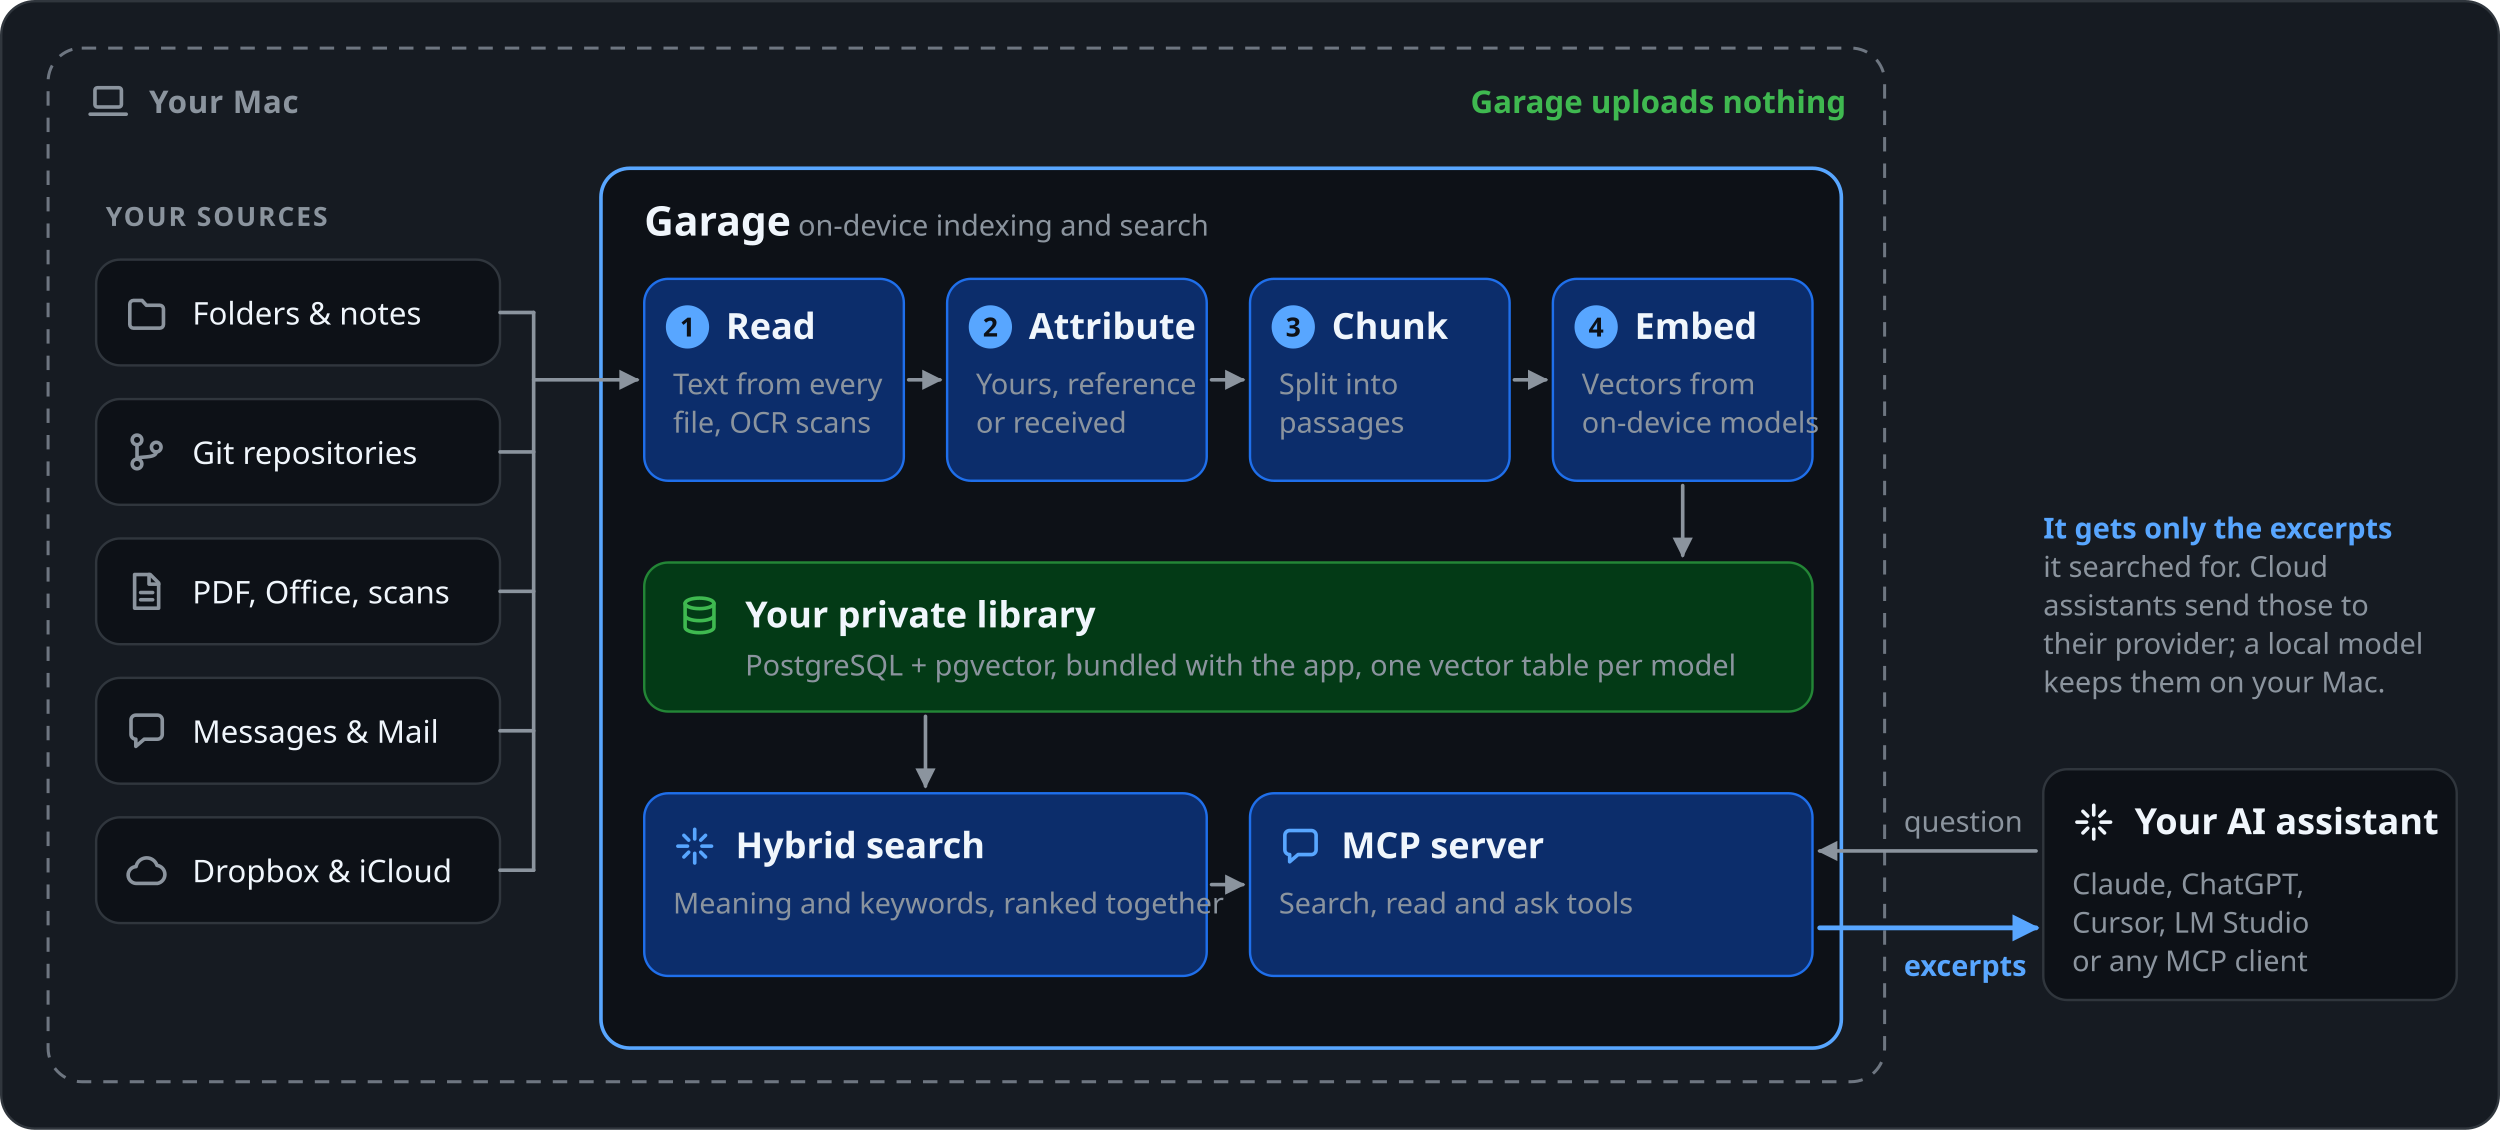
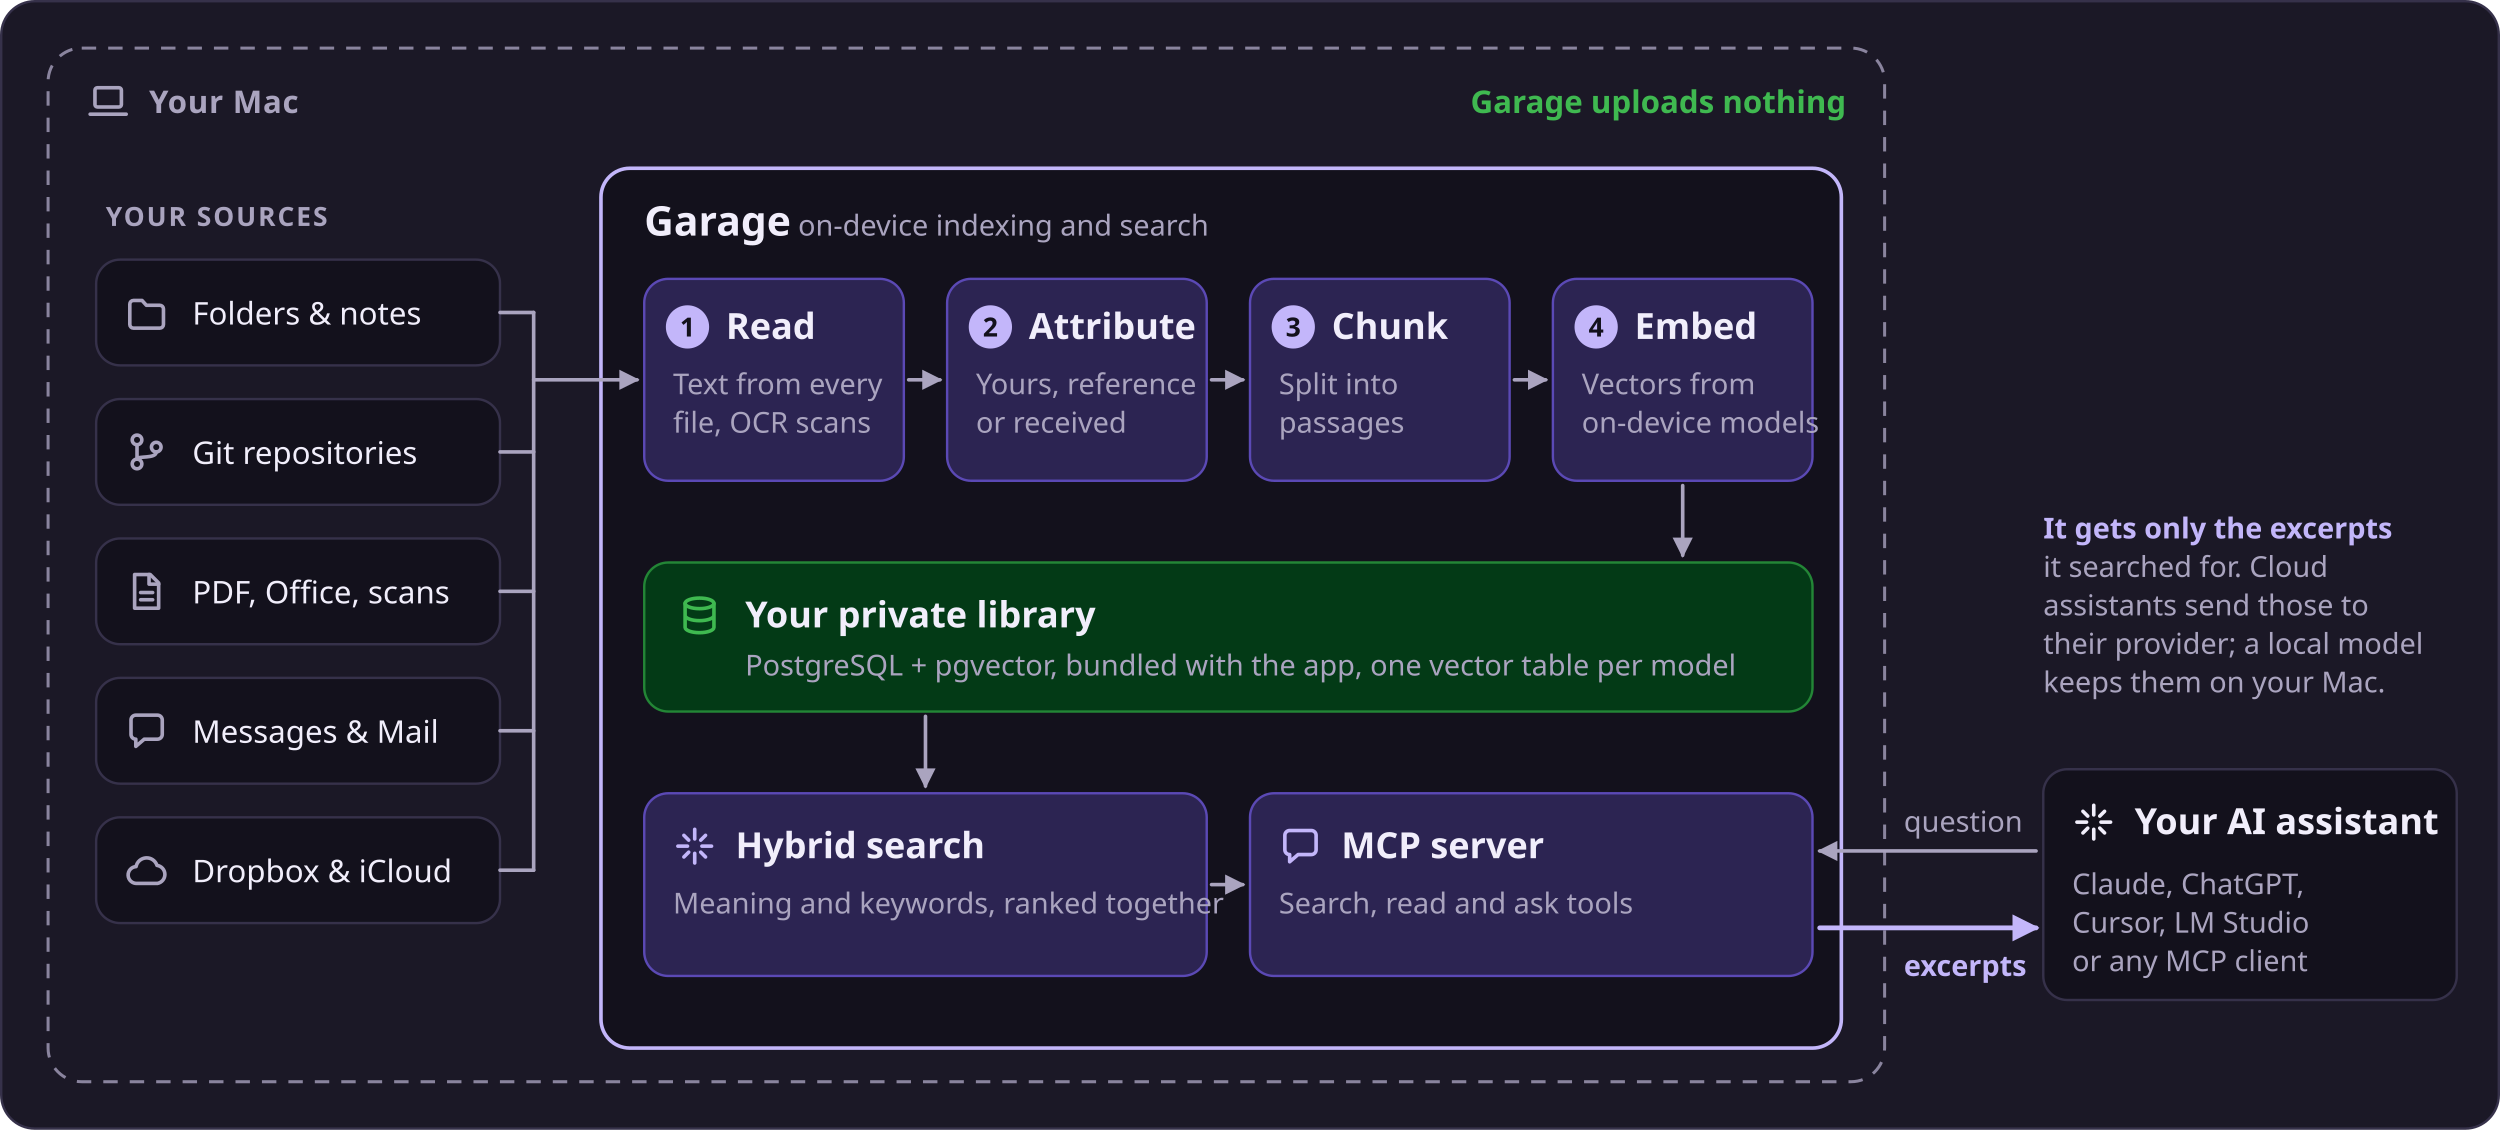
<svg xmlns="http://www.w3.org/2000/svg" viewBox="0 0 1040 470" width="1040" height="470" role="img" aria-labelledby="title desc" font-family="-apple-system, BlinkMacSystemFont, &quot;Segoe UI&quot;, &quot;Noto Sans&quot;, Helvetica, Arial, sans-serif">
  <defs>
    <marker id="head-arrow" viewBox="0 0 10 10" refX="8" refY="5" markerWidth="7" markerHeight="7" orient="auto-start-reverse">
-       <path d="M1 1 9 5 1 9z" fill="#8b949e" />
+       <path d="M1 1 9 5 1 9z" fill="#aaa4bf" />
    </marker>
    <marker id="head-accent" viewBox="0 0 10 10" refX="8" refY="5" markerWidth="7" markerHeight="7" orient="auto-start-reverse">
-       <path d="M1 1 9 5 1 9z" fill="#58a6ff" />
+       <path d="M1 1 9 5 1 9z" fill="#c3b6fa" />
    </marker>
  </defs>
-   <rect x="0.5" y="0.5" width="1039" height="469" rx="14" fill="#161b22" stroke="#30363d" stroke-width="1" />
-   <rect x="20" y="20" width="764" height="430" rx="14" fill="none" stroke="#6e7681" stroke-width="1.25" stroke-dasharray="6 5" />
-   <g transform="translate(36 33) scale(1.0)" fill="none" stroke="#8b949e" stroke-width="1.5" stroke-linecap="round" stroke-linejoin="round">
+   <rect x="0.5" y="0.5" width="1039" height="469" rx="14" fill="#1b1826" stroke="#36314a" stroke-width="1" />
+   <rect x="20" y="20" width="764" height="430" rx="14" fill="none" stroke="#8a849e" stroke-width="1.25" stroke-dasharray="6 5" />
+   <g transform="translate(36 33) scale(1.0)" fill="none" stroke="#aaa4bf" stroke-width="1.5" stroke-linecap="round" stroke-linejoin="round">
    <rect x="3.5" y="3.5" width="11" height="8" rx="1" />
    <path d="M1.5 14.5h15" />
  </g>
-   <text x="62" y="47" font-size="13" font-weight="600" fill="#8b949e" text-anchor="start" letter-spacing="0.3">Your Mac</text>
+   <text x="62" y="47" font-size="13" font-weight="600" fill="#aaa4bf" text-anchor="start" letter-spacing="0.3">Your Mac</text>
  <text x="768" y="47" font-size="13" font-weight="600" fill="#3fb950" text-anchor="end">Garage uploads nothing</text>
-   <text x="44" y="94" font-size="11" font-weight="600" fill="#8b949e" text-anchor="start" letter-spacing="0.8">YOUR SOURCES</text>
-   <rect x="40" y="108" width="168" height="44" rx="10" fill="#0d1117" stroke="#30363d" stroke-width="1" />
-   <g transform="translate(52 121) scale(1.0)" fill="none" stroke="#8b949e" stroke-width="1.5" stroke-linecap="round" stroke-linejoin="round">
+   <text x="44" y="94" font-size="11" font-weight="600" fill="#aaa4bf" text-anchor="start" letter-spacing="0.8">YOUR SOURCES</text>
+   <rect x="40" y="108" width="168" height="44" rx="10" fill="#13111c" stroke="#36314a" stroke-width="1" />
+   <g transform="translate(52 121) scale(1.0)" fill="none" stroke="#aaa4bf" stroke-width="1.5" stroke-linecap="round" stroke-linejoin="round">
    <path d="M2 5.5a1.5 1.5 0 0 1 1.5-1.5h3.6l1.8 2h5.6a1.5 1.5 0 0 1 1.5 1.5v6.5a1.5 1.5 0 0 1-1.5 1.5h-11A1.5 1.5 0 0 1 2 14z" />
  </g>
-   <text x="80" y="135" font-size="13" font-weight="400" fill="#f0f6fc" text-anchor="start">Folders &amp; notes</text>
-   <rect x="40" y="166" width="168" height="44" rx="10" fill="#0d1117" stroke="#30363d" stroke-width="1" />
-   <g transform="translate(52 179) scale(1.0)" fill="none" stroke="#8b949e" stroke-width="1.5" stroke-linecap="round" stroke-linejoin="round">
+   <text x="80" y="135" font-size="13" font-weight="400" fill="#f1eefb" text-anchor="start">Folders &amp; notes</text>
+   <rect x="40" y="166" width="168" height="44" rx="10" fill="#13111c" stroke="#36314a" stroke-width="1" />
+   <g transform="translate(52 179) scale(1.0)" fill="none" stroke="#aaa4bf" stroke-width="1.5" stroke-linecap="round" stroke-linejoin="round">
    <circle cx="5" cy="4" r="2" />
    <circle cx="5" cy="14" r="2" />
    <circle cx="13" cy="7" r="2" />
    <path d="M5 6v6M13 9c0 3-8 1.5-8 3" />
  </g>
-   <text x="80" y="193" font-size="13" font-weight="400" fill="#f0f6fc" text-anchor="start">Git repositories</text>
-   <rect x="40" y="224" width="168" height="44" rx="10" fill="#0d1117" stroke="#30363d" stroke-width="1" />
-   <g transform="translate(52 237) scale(1.0)" fill="none" stroke="#8b949e" stroke-width="1.5" stroke-linecap="round" stroke-linejoin="round">
+   <text x="80" y="193" font-size="13" font-weight="400" fill="#f1eefb" text-anchor="start">Git repositories</text>
+   <rect x="40" y="224" width="168" height="44" rx="10" fill="#13111c" stroke="#36314a" stroke-width="1" />
+   <g transform="translate(52 237) scale(1.0)" fill="none" stroke="#aaa4bf" stroke-width="1.5" stroke-linecap="round" stroke-linejoin="round">
    <path d="M4 2h6.5L14 5.5V16H4z" />
    <path d="M10 2v4h4M6.5 9.5h5M6.5 12.5h5" />
  </g>
-   <text x="80" y="251" font-size="13" font-weight="400" fill="#f0f6fc" text-anchor="start">PDF, Office, scans</text>
-   <rect x="40" y="282" width="168" height="44" rx="10" fill="#0d1117" stroke="#30363d" stroke-width="1" />
-   <g transform="translate(52 295) scale(1.0)" fill="none" stroke="#8b949e" stroke-width="1.5" stroke-linecap="round" stroke-linejoin="round">
+   <text x="80" y="251" font-size="13" font-weight="400" fill="#f1eefb" text-anchor="start">PDF, Office, scans</text>
+   <rect x="40" y="282" width="168" height="44" rx="10" fill="#13111c" stroke="#36314a" stroke-width="1" />
+   <g transform="translate(52 295) scale(1.0)" fill="none" stroke="#aaa4bf" stroke-width="1.5" stroke-linecap="round" stroke-linejoin="round">
    <path d="M2.5 4.5a2 2 0 0 1 2-2h9a2 2 0 0 1 2 2v6a2 2 0 0 1-2 2H8l-3.5 3v-3a2 2 0 0 1-2-2z" />
  </g>
-   <text x="80" y="309" font-size="13" font-weight="400" fill="#f0f6fc" text-anchor="start">Messages &amp; Mail</text>
-   <rect x="40" y="340" width="168" height="44" rx="10" fill="#0d1117" stroke="#30363d" stroke-width="1" />
-   <g transform="translate(52 353) scale(1.0)" fill="none" stroke="#8b949e" stroke-width="1.5" stroke-linecap="round" stroke-linejoin="round">
+   <text x="80" y="309" font-size="13" font-weight="400" fill="#f1eefb" text-anchor="start">Messages &amp; Mail</text>
+   <rect x="40" y="340" width="168" height="44" rx="10" fill="#13111c" stroke="#36314a" stroke-width="1" />
+   <g transform="translate(52 353) scale(1.0)" fill="none" stroke="#aaa4bf" stroke-width="1.5" stroke-linecap="round" stroke-linejoin="round">
    <path d="M5 14.5a3.5 3.5 0 0 1-.4-7A4.5 4.5 0 0 1 13.3 7a3.8 3.8 0 0 1 .2 7.5z" />
  </g>
-   <text x="80" y="367" font-size="13" font-weight="400" fill="#f0f6fc" text-anchor="start">Dropbox &amp; iCloud</text>
-   <path d="M208 130H222" fill="none" stroke="#8b949e" stroke-width="1.5" stroke-linecap="round" stroke-linejoin="round" />
-   <path d="M208 188H222" fill="none" stroke="#8b949e" stroke-width="1.5" stroke-linecap="round" stroke-linejoin="round" />
-   <path d="M208 246H222" fill="none" stroke="#8b949e" stroke-width="1.5" stroke-linecap="round" stroke-linejoin="round" />
-   <path d="M208 304H222" fill="none" stroke="#8b949e" stroke-width="1.5" stroke-linecap="round" stroke-linejoin="round" />
-   <path d="M208 362H222" fill="none" stroke="#8b949e" stroke-width="1.5" stroke-linecap="round" stroke-linejoin="round" />
-   <path d="M222 130V362" fill="none" stroke="#8b949e" stroke-width="1.5" stroke-linecap="round" stroke-linejoin="round" />
-   <rect x="250" y="70" width="516" height="366" rx="12" fill="#0d1117" stroke="#58a6ff" stroke-width="1.5" />
-   <text x="268" y="98" font-size="17" font-weight="700" fill="#f0f6fc" text-anchor="start">Garage</text>
-   <text x="332" y="98" font-size="12" font-weight="400" fill="#8b949e" text-anchor="start">on-device indexing and search</text>
-   <rect x="268" y="116" width="108" height="84" rx="10" fill="#0c2d6b" stroke="#1f6feb" stroke-width="1" />
-   <circle cx="286" cy="136" r="9" fill="#58a6ff" />
-   <text x="286" y="140" font-size="11" font-weight="700" fill="#0d1117" text-anchor="middle">1</text>
-   <text x="302" y="141" font-size="15" font-weight="600" fill="#f0f6fc" text-anchor="start">Read</text>
-   <text x="280" y="164" font-size="12" font-weight="400" fill="#8b949e" text-anchor="start">Text from every</text>
-   <text x="280" y="180" font-size="12" font-weight="400" fill="#8b949e" text-anchor="start">file, OCR scans</text>
-   <rect x="394" y="116" width="108" height="84" rx="10" fill="#0c2d6b" stroke="#1f6feb" stroke-width="1" />
-   <circle cx="412" cy="136" r="9" fill="#58a6ff" />
-   <text x="412" y="140" font-size="11" font-weight="700" fill="#0d1117" text-anchor="middle">2</text>
-   <text x="428" y="141" font-size="15" font-weight="600" fill="#f0f6fc" text-anchor="start">Attribute</text>
-   <text x="406" y="164" font-size="12" font-weight="400" fill="#8b949e" text-anchor="start">Yours, reference</text>
-   <text x="406" y="180" font-size="12" font-weight="400" fill="#8b949e" text-anchor="start">or received</text>
-   <path d="M378 158H391" fill="none" stroke="#8b949e" stroke-width="1.5" stroke-linecap="round" stroke-linejoin="round" marker-end="url(#head-arrow)" />
-   <rect x="520" y="116" width="108" height="84" rx="10" fill="#0c2d6b" stroke="#1f6feb" stroke-width="1" />
-   <circle cx="538" cy="136" r="9" fill="#58a6ff" />
-   <text x="538" y="140" font-size="11" font-weight="700" fill="#0d1117" text-anchor="middle">3</text>
-   <text x="554" y="141" font-size="15" font-weight="600" fill="#f0f6fc" text-anchor="start">Chunk</text>
-   <text x="532" y="164" font-size="12" font-weight="400" fill="#8b949e" text-anchor="start">Split into</text>
-   <text x="532" y="180" font-size="12" font-weight="400" fill="#8b949e" text-anchor="start">passages</text>
-   <path d="M504 158H517" fill="none" stroke="#8b949e" stroke-width="1.5" stroke-linecap="round" stroke-linejoin="round" marker-end="url(#head-arrow)" />
-   <rect x="646" y="116" width="108" height="84" rx="10" fill="#0c2d6b" stroke="#1f6feb" stroke-width="1" />
-   <circle cx="664" cy="136" r="9" fill="#58a6ff" />
-   <text x="664" y="140" font-size="11" font-weight="700" fill="#0d1117" text-anchor="middle">4</text>
-   <text x="680" y="141" font-size="15" font-weight="600" fill="#f0f6fc" text-anchor="start">Embed</text>
-   <text x="658" y="164" font-size="12" font-weight="400" fill="#8b949e" text-anchor="start">Vectors from</text>
-   <text x="658" y="180" font-size="12" font-weight="400" fill="#8b949e" text-anchor="start">on-device models</text>
-   <path d="M630 158H643" fill="none" stroke="#8b949e" stroke-width="1.5" stroke-linecap="round" stroke-linejoin="round" marker-end="url(#head-arrow)" />
-   <path d="M222 158H265" fill="none" stroke="#8b949e" stroke-width="1.5" stroke-linecap="round" stroke-linejoin="round" marker-end="url(#head-arrow)" />
+   <text x="80" y="367" font-size="13" font-weight="400" fill="#f1eefb" text-anchor="start">Dropbox &amp; iCloud</text>
+   <path d="M208 130H222" fill="none" stroke="#aaa4bf" stroke-width="1.5" stroke-linecap="round" stroke-linejoin="round" />
+   <path d="M208 188H222" fill="none" stroke="#aaa4bf" stroke-width="1.5" stroke-linecap="round" stroke-linejoin="round" />
+   <path d="M208 246H222" fill="none" stroke="#aaa4bf" stroke-width="1.5" stroke-linecap="round" stroke-linejoin="round" />
+   <path d="M208 304H222" fill="none" stroke="#aaa4bf" stroke-width="1.5" stroke-linecap="round" stroke-linejoin="round" />
+   <path d="M208 362H222" fill="none" stroke="#aaa4bf" stroke-width="1.5" stroke-linecap="round" stroke-linejoin="round" />
+   <path d="M222 130V362" fill="none" stroke="#aaa4bf" stroke-width="1.5" stroke-linecap="round" stroke-linejoin="round" />
+   <rect x="250" y="70" width="516" height="366" rx="12" fill="#13111c" stroke="#c3b6fa" stroke-width="1.5" />
+   <text x="268" y="98" font-size="17" font-weight="700" fill="#f1eefb" text-anchor="start">Garage</text>
+   <text x="332" y="98" font-size="12" font-weight="400" fill="#aaa4bf" text-anchor="start">on-device indexing and search</text>
+   <rect x="268" y="116" width="108" height="84" rx="10" fill="#2c2452" stroke="#5b49b5" stroke-width="1" />
+   <circle cx="286" cy="136" r="9" fill="#c3b6fa" />
+   <text x="286" y="140" font-size="11" font-weight="700" fill="#13111c" text-anchor="middle">1</text>
+   <text x="302" y="141" font-size="15" font-weight="600" fill="#f1eefb" text-anchor="start">Read</text>
+   <text x="280" y="164" font-size="12" font-weight="400" fill="#aaa4bf" text-anchor="start">Text from every</text>
+   <text x="280" y="180" font-size="12" font-weight="400" fill="#aaa4bf" text-anchor="start">file, OCR scans</text>
+   <rect x="394" y="116" width="108" height="84" rx="10" fill="#2c2452" stroke="#5b49b5" stroke-width="1" />
+   <circle cx="412" cy="136" r="9" fill="#c3b6fa" />
+   <text x="412" y="140" font-size="11" font-weight="700" fill="#13111c" text-anchor="middle">2</text>
+   <text x="428" y="141" font-size="15" font-weight="600" fill="#f1eefb" text-anchor="start">Attribute</text>
+   <text x="406" y="164" font-size="12" font-weight="400" fill="#aaa4bf" text-anchor="start">Yours, reference</text>
+   <text x="406" y="180" font-size="12" font-weight="400" fill="#aaa4bf" text-anchor="start">or received</text>
+   <path d="M378 158H391" fill="none" stroke="#aaa4bf" stroke-width="1.5" stroke-linecap="round" stroke-linejoin="round" marker-end="url(#head-arrow)" />
+   <rect x="520" y="116" width="108" height="84" rx="10" fill="#2c2452" stroke="#5b49b5" stroke-width="1" />
+   <circle cx="538" cy="136" r="9" fill="#c3b6fa" />
+   <text x="538" y="140" font-size="11" font-weight="700" fill="#13111c" text-anchor="middle">3</text>
+   <text x="554" y="141" font-size="15" font-weight="600" fill="#f1eefb" text-anchor="start">Chunk</text>
+   <text x="532" y="164" font-size="12" font-weight="400" fill="#aaa4bf" text-anchor="start">Split into</text>
+   <text x="532" y="180" font-size="12" font-weight="400" fill="#aaa4bf" text-anchor="start">passages</text>
+   <path d="M504 158H517" fill="none" stroke="#aaa4bf" stroke-width="1.5" stroke-linecap="round" stroke-linejoin="round" marker-end="url(#head-arrow)" />
+   <rect x="646" y="116" width="108" height="84" rx="10" fill="#2c2452" stroke="#5b49b5" stroke-width="1" />
+   <circle cx="664" cy="136" r="9" fill="#c3b6fa" />
+   <text x="664" y="140" font-size="11" font-weight="700" fill="#13111c" text-anchor="middle">4</text>
+   <text x="680" y="141" font-size="15" font-weight="600" fill="#f1eefb" text-anchor="start">Embed</text>
+   <text x="658" y="164" font-size="12" font-weight="400" fill="#aaa4bf" text-anchor="start">Vectors from</text>
+   <text x="658" y="180" font-size="12" font-weight="400" fill="#aaa4bf" text-anchor="start">on-device models</text>
+   <path d="M630 158H643" fill="none" stroke="#aaa4bf" stroke-width="1.5" stroke-linecap="round" stroke-linejoin="round" marker-end="url(#head-arrow)" />
+   <path d="M222 158H265" fill="none" stroke="#aaa4bf" stroke-width="1.5" stroke-linecap="round" stroke-linejoin="round" marker-end="url(#head-arrow)" />
  <rect x="268" y="234" width="486" height="62" rx="10" fill="#033a16" stroke="#238636" stroke-width="1" />
  <g transform="translate(282 247) scale(1.0)" fill="none" stroke="#3fb950" stroke-width="1.5" stroke-linecap="round" stroke-linejoin="round">
    <ellipse cx="9" cy="4" rx="6" ry="2.2" />
    <path d="M3 4v10c0 1.2 2.7 2.2 6 2.2s6-1 6-2.2V4M3 9c0 1.2 2.7 2.2 6 2.2s6-1 6-2.2" />
  </g>
-   <text x="310" y="261" font-size="15" font-weight="600" fill="#f0f6fc" text-anchor="start">Your private library</text>
-   <text x="310" y="281" font-size="12" font-weight="400" fill="#8b949e" text-anchor="start">PostgreSQL + pgvector, bundled with the app, one vector table per model</text>
-   <path d="M700.0 202V231" fill="none" stroke="#8b949e" stroke-width="1.5" stroke-linecap="round" stroke-linejoin="round" marker-end="url(#head-arrow)" />
-   <rect x="268" y="330" width="234.0" height="76" rx="10" fill="#0c2d6b" stroke="#1f6feb" stroke-width="1" />
-   <g transform="translate(280 343) scale(1.0)" fill="none" stroke="#58a6ff" stroke-width="1.5" stroke-linecap="round" stroke-linejoin="round">
+   <text x="310" y="261" font-size="15" font-weight="600" fill="#f1eefb" text-anchor="start">Your private library</text>
+   <text x="310" y="281" font-size="12" font-weight="400" fill="#aaa4bf" text-anchor="start">PostgreSQL + pgvector, bundled with the app, one vector table per model</text>
+   <path d="M700.0 202V231" fill="none" stroke="#aaa4bf" stroke-width="1.5" stroke-linecap="round" stroke-linejoin="round" marker-end="url(#head-arrow)" />
+   <rect x="268" y="330" width="234.0" height="76" rx="10" fill="#2c2452" stroke="#5b49b5" stroke-width="1" />
+   <g transform="translate(280 343) scale(1.0)" fill="none" stroke="#c3b6fa" stroke-width="1.5" stroke-linecap="round" stroke-linejoin="round">
    <path d="M9 2v4M9 12v4M2 9h4M12 9h4M4.5 4.5l2 2M11.5 11.5l2 2M13.5 4.5l-2 2M6.5 11.5l-2 2" />
  </g>
-   <text x="306" y="357" font-size="15" font-weight="600" fill="#f0f6fc" text-anchor="start">Hybrid search</text>
-   <text x="280" y="380" font-size="12" font-weight="400" fill="#8b949e" text-anchor="start">Meaning and keywords, ranked together</text>
-   <rect x="520.0" y="330" width="234.0" height="76" rx="10" fill="#0c2d6b" stroke="#1f6feb" stroke-width="1" />
-   <g transform="translate(532.0 343) scale(1.0)" fill="none" stroke="#58a6ff" stroke-width="1.5" stroke-linecap="round" stroke-linejoin="round">
+   <text x="306" y="357" font-size="15" font-weight="600" fill="#f1eefb" text-anchor="start">Hybrid search</text>
+   <text x="280" y="380" font-size="12" font-weight="400" fill="#aaa4bf" text-anchor="start">Meaning and keywords, ranked together</text>
+   <rect x="520.0" y="330" width="234.0" height="76" rx="10" fill="#2c2452" stroke="#5b49b5" stroke-width="1" />
+   <g transform="translate(532.0 343) scale(1.0)" fill="none" stroke="#c3b6fa" stroke-width="1.5" stroke-linecap="round" stroke-linejoin="round">
    <path d="M2.5 4.5a2 2 0 0 1 2-2h9a2 2 0 0 1 2 2v6a2 2 0 0 1-2 2H8l-3.5 3v-3a2 2 0 0 1-2-2z" />
  </g>
-   <text x="558.0" y="357" font-size="15" font-weight="600" fill="#f0f6fc" text-anchor="start">MCP server</text>
-   <text x="532.0" y="380" font-size="12" font-weight="400" fill="#8b949e" text-anchor="start">Search, read and ask tools</text>
-   <path d="M385.0 298V327" fill="none" stroke="#8b949e" stroke-width="1.5" stroke-linecap="round" stroke-linejoin="round" marker-end="url(#head-arrow)" />
-   <path d="M504.0 368H517.0" fill="none" stroke="#8b949e" stroke-width="1.5" stroke-linecap="round" stroke-linejoin="round" marker-end="url(#head-arrow)" />
-   <rect x="850" y="320" width="172" height="96" rx="10" fill="#0d1117" stroke="#30363d" stroke-width="1" />
-   <g transform="translate(862 333) scale(1.0)" fill="none" stroke="#f0f6fc" stroke-width="1.5" stroke-linecap="round" stroke-linejoin="round">
+   <text x="558.0" y="357" font-size="15" font-weight="600" fill="#f1eefb" text-anchor="start">MCP server</text>
+   <text x="532.0" y="380" font-size="12" font-weight="400" fill="#aaa4bf" text-anchor="start">Search, read and ask tools</text>
+   <path d="M385.0 298V327" fill="none" stroke="#aaa4bf" stroke-width="1.5" stroke-linecap="round" stroke-linejoin="round" marker-end="url(#head-arrow)" />
+   <path d="M504.0 368H517.0" fill="none" stroke="#aaa4bf" stroke-width="1.5" stroke-linecap="round" stroke-linejoin="round" marker-end="url(#head-arrow)" />
+   <rect x="850" y="320" width="172" height="96" rx="10" fill="#13111c" stroke="#36314a" stroke-width="1" />
+   <g transform="translate(862 333) scale(1.0)" fill="none" stroke="#f1eefb" stroke-width="1.5" stroke-linecap="round" stroke-linejoin="round">
    <path d="M9 2v4M9 12v4M2 9h4M12 9h4M4.5 4.5l2 2M11.5 11.5l2 2M13.5 4.5l-2 2M6.5 11.5l-2 2" />
  </g>
-   <text x="888" y="347" font-size="15" font-weight="600" fill="#f0f6fc" text-anchor="start">Your AI assistant</text>
-   <text x="862" y="372" font-size="12" font-weight="400" fill="#8b949e" text-anchor="start">Claude, ChatGPT,</text>
-   <text x="862" y="388" font-size="12" font-weight="400" fill="#8b949e" text-anchor="start">Cursor, LM Studio</text>
-   <text x="862" y="404" font-size="12" font-weight="400" fill="#8b949e" text-anchor="start">or any MCP client</text>
-   <path d="M847 354H757.0" fill="none" stroke="#8b949e" stroke-width="1.5" stroke-linecap="round" stroke-linejoin="round" marker-end="url(#head-arrow)" />
-   <path d="M757.0 386H847" fill="none" stroke="#58a6ff" stroke-width="2" stroke-linecap="round" stroke-linejoin="round" marker-end="url(#head-accent)" />
-   <text x="792" y="346" font-size="12" font-weight="400" fill="#8b949e" text-anchor="start">question</text>
-   <text x="792" y="406" font-size="12" font-weight="600" fill="#58a6ff" text-anchor="start">excerpts</text>
-   <text x="850" y="224" font-size="12" font-weight="600" fill="#58a6ff" text-anchor="start">It gets only the excerpts</text>
-   <text x="850" y="240" font-size="12" font-weight="400" fill="#8b949e" text-anchor="start">it searched for. Cloud</text>
-   <text x="850" y="256" font-size="12" font-weight="400" fill="#8b949e" text-anchor="start">assistants send those to</text>
-   <text x="850" y="272" font-size="12" font-weight="400" fill="#8b949e" text-anchor="start">their provider; a local model</text>
-   <text x="850" y="288" font-size="12" font-weight="400" fill="#8b949e" text-anchor="start">keeps them on your Mac.</text>
+   <text x="888" y="347" font-size="15" font-weight="600" fill="#f1eefb" text-anchor="start">Your AI assistant</text>
+   <text x="862" y="372" font-size="12" font-weight="400" fill="#aaa4bf" text-anchor="start">Claude, ChatGPT,</text>
+   <text x="862" y="388" font-size="12" font-weight="400" fill="#aaa4bf" text-anchor="start">Cursor, LM Studio</text>
+   <text x="862" y="404" font-size="12" font-weight="400" fill="#aaa4bf" text-anchor="start">or any MCP client</text>
+   <path d="M847 354H757.0" fill="none" stroke="#aaa4bf" stroke-width="1.5" stroke-linecap="round" stroke-linejoin="round" marker-end="url(#head-arrow)" />
+   <path d="M757.0 386H847" fill="none" stroke="#c3b6fa" stroke-width="2" stroke-linecap="round" stroke-linejoin="round" marker-end="url(#head-accent)" />
+   <text x="792" y="346" font-size="12" font-weight="400" fill="#aaa4bf" text-anchor="start">question</text>
+   <text x="792" y="406" font-size="12" font-weight="600" fill="#c3b6fa" text-anchor="start">excerpts</text>
+   <text x="850" y="224" font-size="12" font-weight="600" fill="#c3b6fa" text-anchor="start">It gets only the excerpts</text>
+   <text x="850" y="240" font-size="12" font-weight="400" fill="#aaa4bf" text-anchor="start">it searched for. Cloud</text>
+   <text x="850" y="256" font-size="12" font-weight="400" fill="#aaa4bf" text-anchor="start">assistants send those to</text>
+   <text x="850" y="272" font-size="12" font-weight="400" fill="#aaa4bf" text-anchor="start">their provider; a local model</text>
+   <text x="850" y="288" font-size="12" font-weight="400" fill="#aaa4bf" text-anchor="start">keeps them on your Mac.</text>
</svg>
